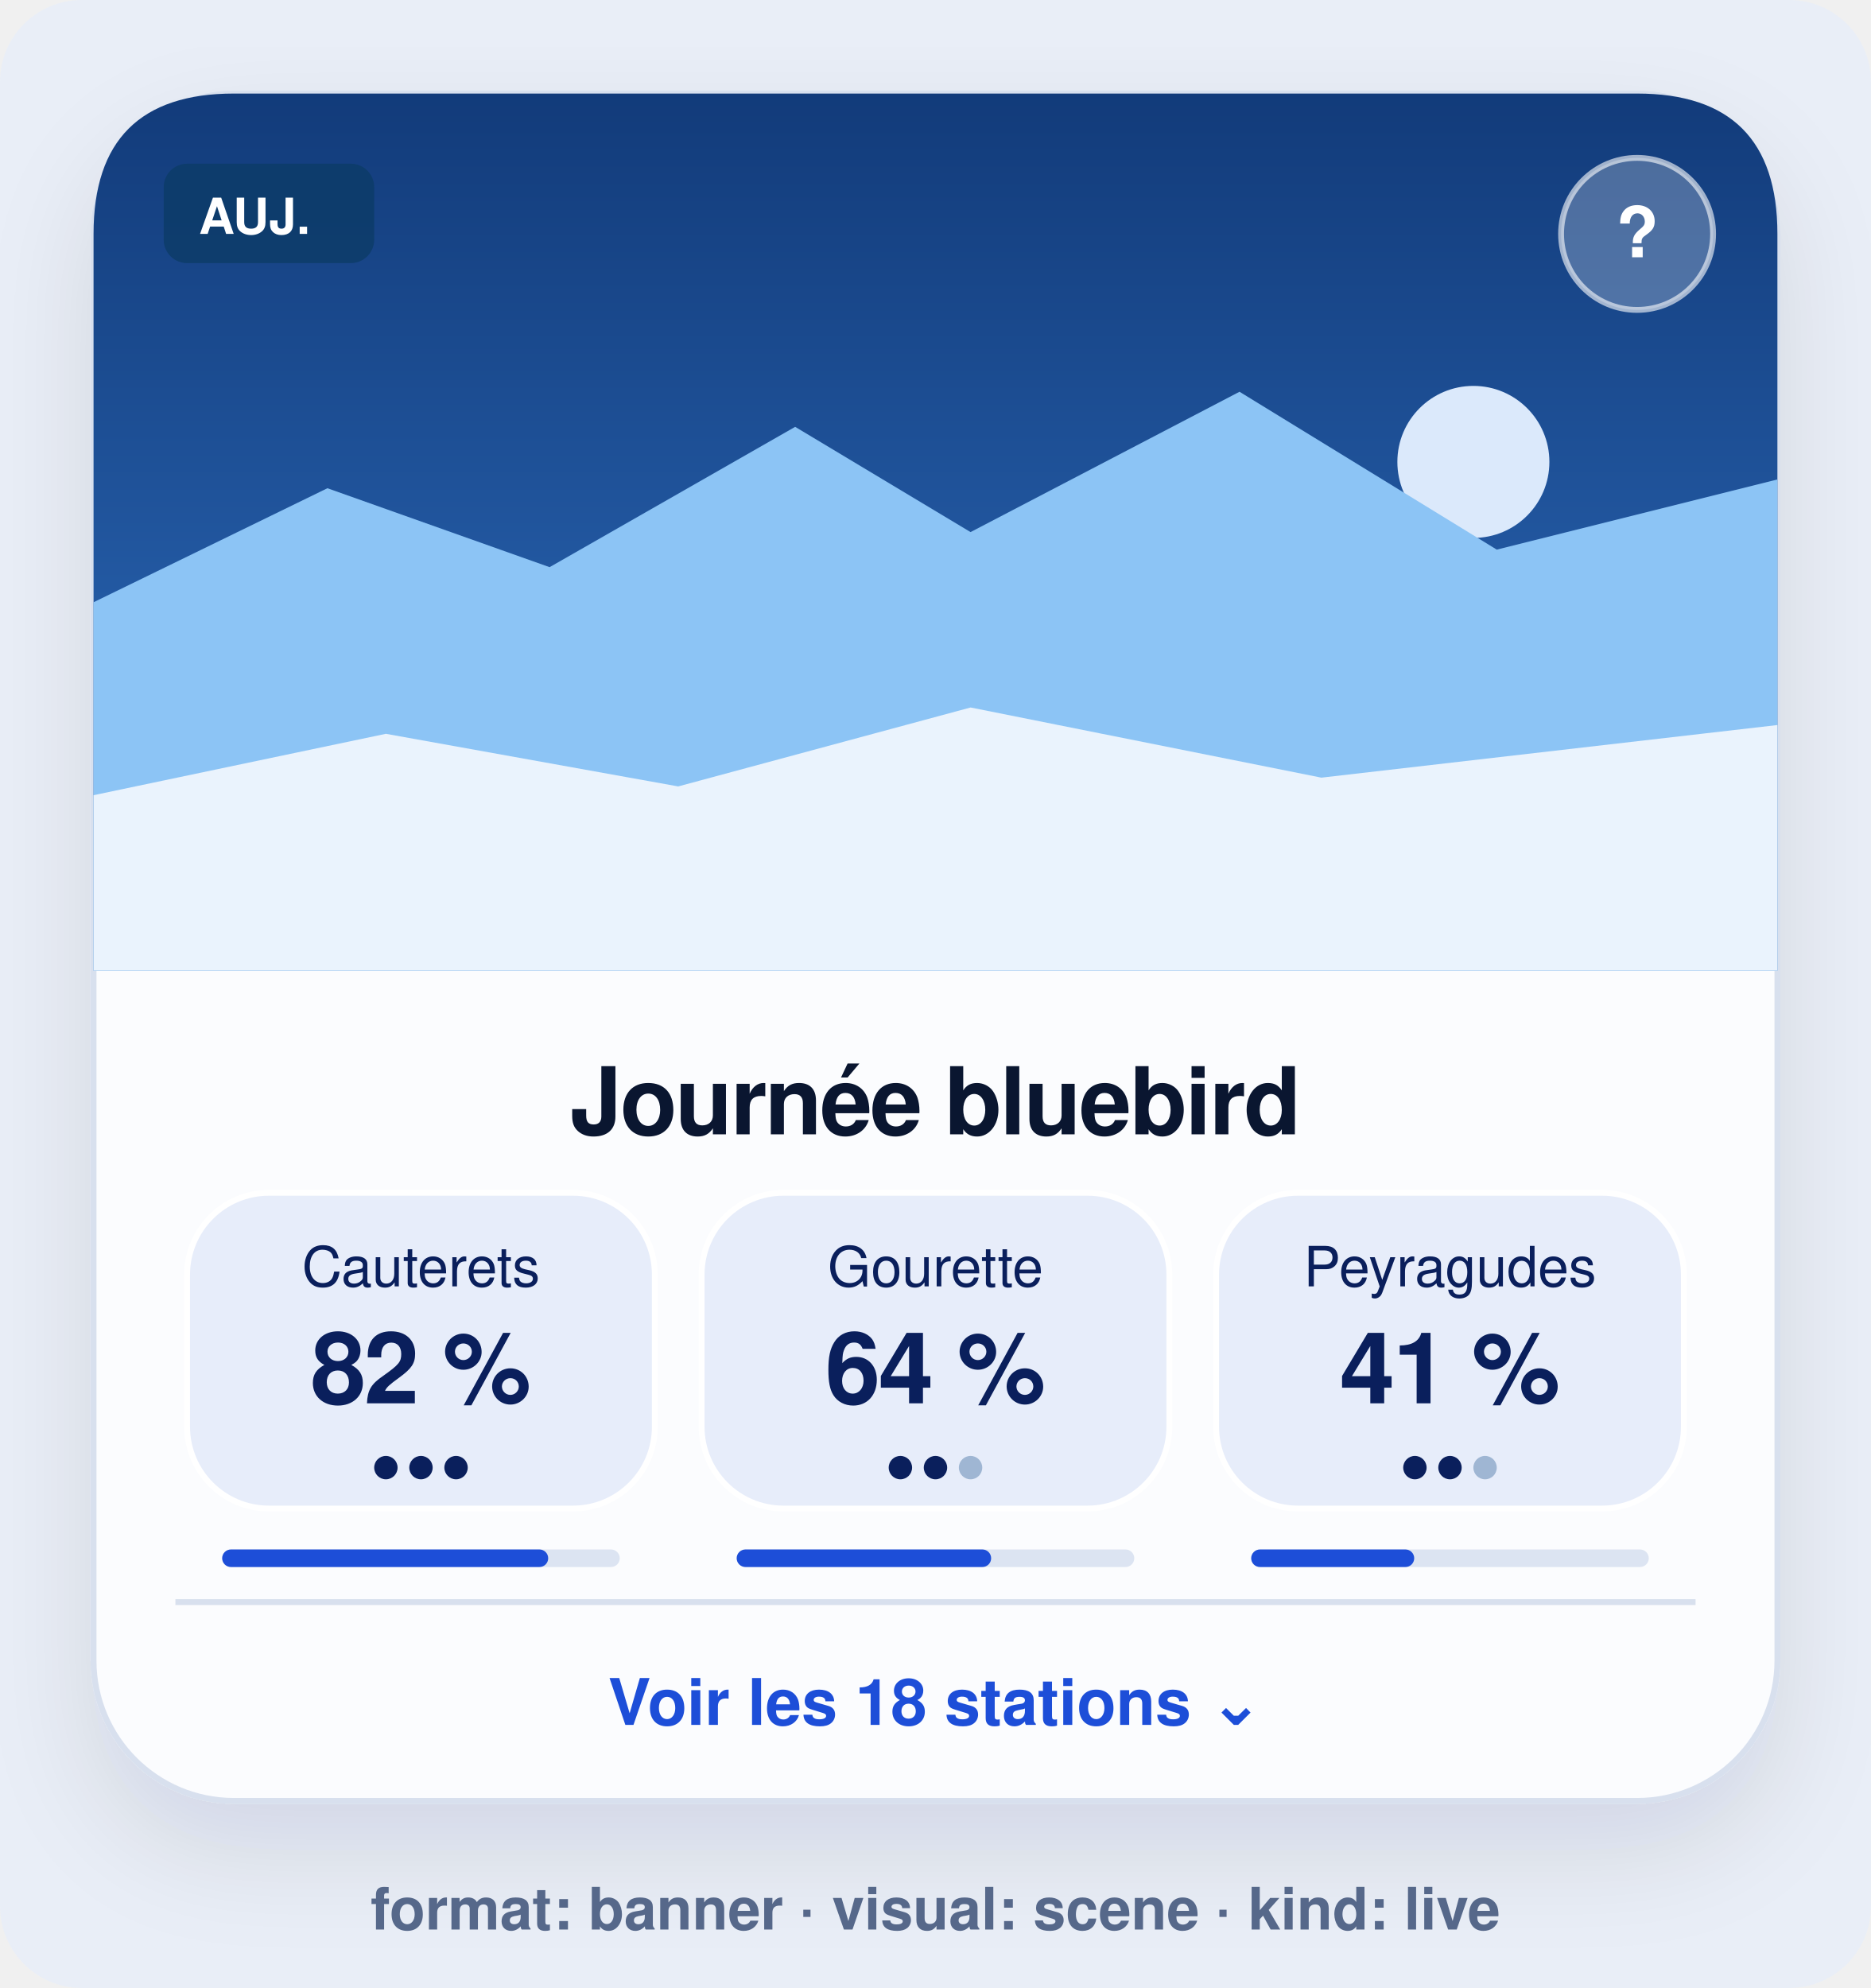
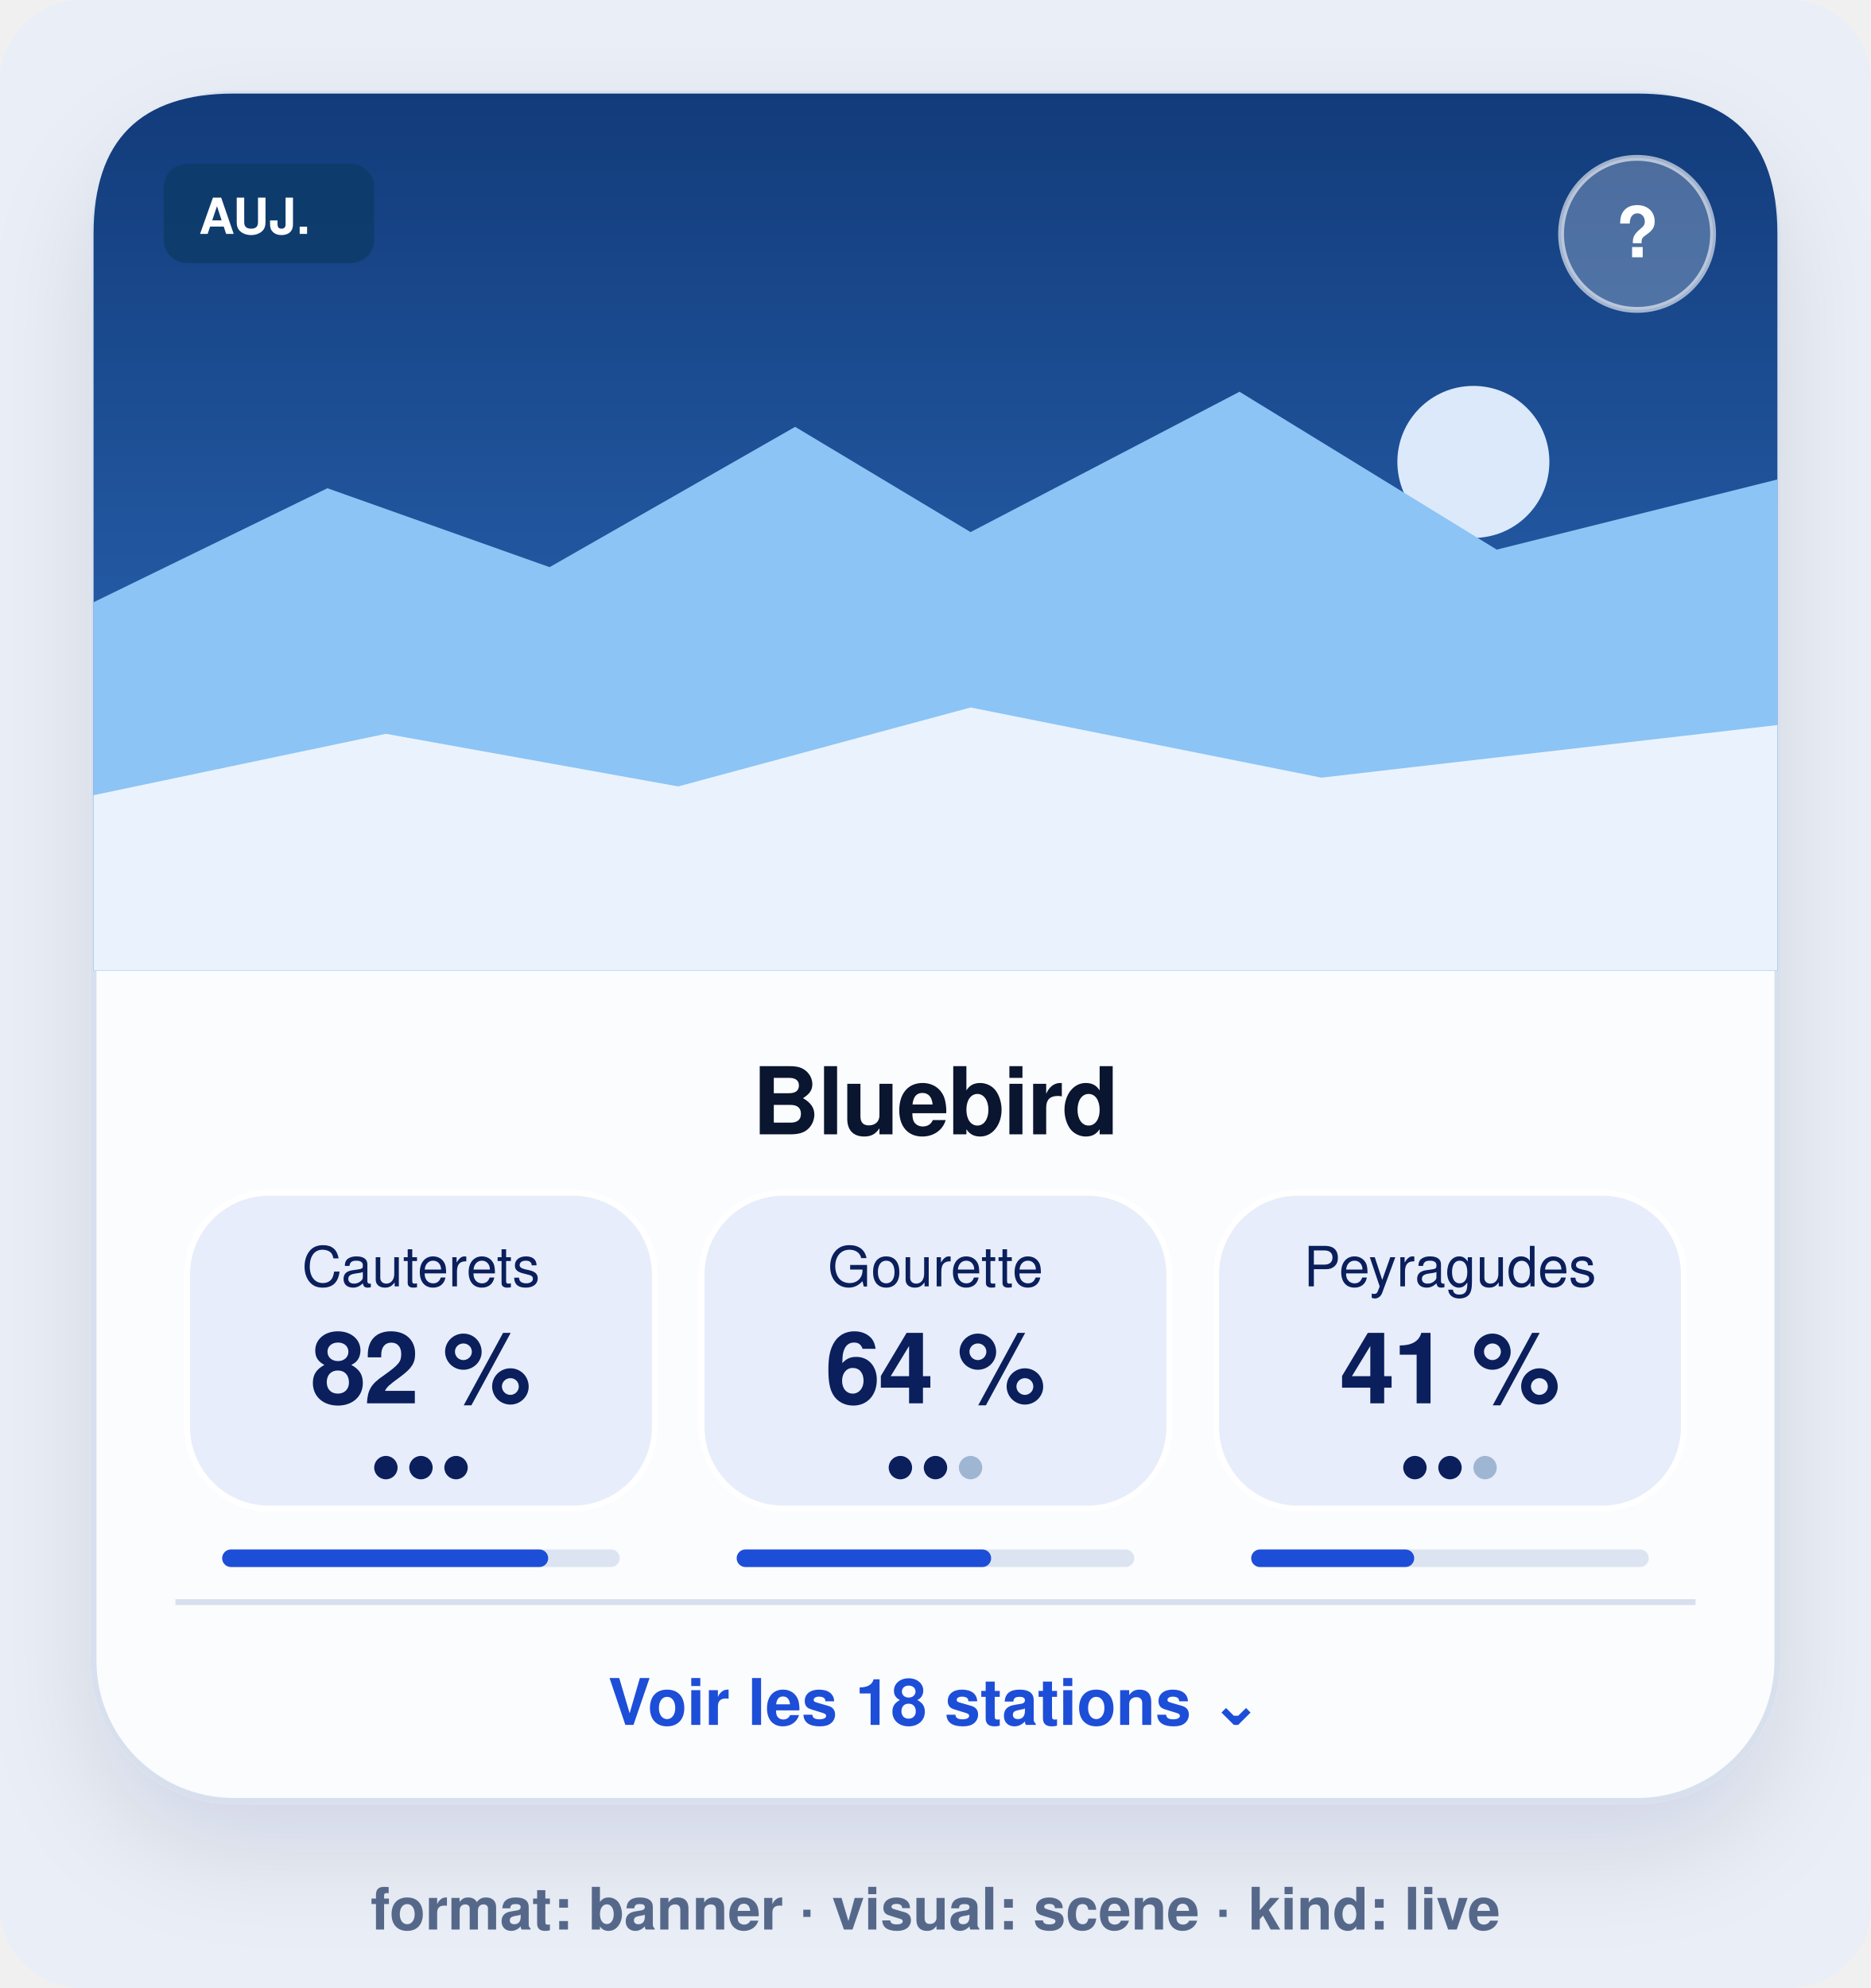
<svg xmlns="http://www.w3.org/2000/svg" width="320" height="340" viewBox="0 0 320 340" role="img" aria-label="format: banner · visual: scene · kind: live">
  <rect width="320" height="340" rx="14" fill="#e9eef7" />
  <defs>
    <filter id="sh" x="-20%" y="-20%" width="140%" height="150%">
      <feDropShadow dx="0" dy="8" stdDeviation="9" flood-color="#0f172a" flood-opacity=".10" />
    </filter>
  </defs>
  <rect x="16" y="16" width="288" height="292" rx="24" fill="#fbfcfe" stroke="#d8e0ee" filter="url(#sh)" />
  <path d="M40,17 H280" stroke="#ffffff" stroke-width="1.5" />
  <defs>
    <clipPath id="c1">
      <path d="M16,166 V40 Q16,16 40,16 H280 Q304,16 304,40 V166 Z" />
    </clipPath>
  </defs>
  <defs>
    <linearGradient id="s2" x1="0" y1="0" x2="0" y2="1">
      <stop offset="0" stop-color="#123b7a" />
      <stop offset="1" stop-color="#2f6fc0" />
    </linearGradient>
  </defs>
  <g clip-path="url(#c1)">
    <rect x="16" y="16" width="288" height="150" fill="url(#s2)" />
    <circle cx="252" cy="79" r="13" fill="#dbe9fb" />
    <path d="M16,103 L56,83.5 L94,97 L136,73 L166,91 L212,67 L256,94 L304,82 V166 H16 Z" fill="#8cc4f5" />
    <path d="M16,136 L66,125.5 L116,134.5 L166,121 L226,133 L304,124 V166 H16 Z" fill="#eaf3fd" />
  </g>
  <circle cx="280" cy="40" r="13" fill="rgba(255,255,255,.24)" stroke="rgba(255,255,255,.6)" />
  <text x="280" y="44" font-family="Sora, 'Segoe UI', Helvetica, Arial, sans-serif" font-size="12" font-weight="700" fill="#fff" text-anchor="middle">?</text>
  <g>
    <rect x="28" y="28" width="36" height="17" rx="4" fill="#0b3b66" opacity="0.8" />
    <text x="34" y="40" font-family="Sora, 'Segoe UI', Helvetica, Arial, sans-serif" font-size="8.5" font-weight="800" fill="#fff" text-anchor="start">AUJ.</text>
  </g>
-   <text x="160" y="194" font-family="Sora, 'Segoe UI', Helvetica, Arial, sans-serif" font-size="16" font-weight="700" letter-spacing="-0.32" fill="#0a1630" text-anchor="middle">Journée bluebird</text>
+   <text x="160" y="194" font-family="Sora, 'Segoe UI', Helvetica, Arial, sans-serif" font-size="16" font-weight="700" letter-spacing="-0.32" fill="#0a1630" text-anchor="middle">Bluebird</text>
  <rect x="32" y="204" width="80" height="54" rx="14" fill="#e7edfa" stroke="#ffffff" />
  <text x="72" y="220" font-family="Sora, 'Segoe UI', Helvetica, Arial, sans-serif" font-size="9.5" font-weight="500" fill="#0a1f5c" text-anchor="middle">Cauterets</text>
  <text x="72" y="240" font-family="Sora, 'Segoe UI', Helvetica, Arial, sans-serif" font-size="17" font-weight="700" letter-spacing="-0.34" fill="#0a1f5c" text-anchor="middle">82 %</text>
  <circle cx="66" cy="251" r="2" fill="#0a1f5c" />
  <circle cx="72" cy="251" r="2" fill="#0a1f5c" />
  <circle cx="78" cy="251" r="2" fill="#0a1f5c" />
  <rect x="38" y="265" width="68" height="3" rx="1.5" fill="#dce4f2" />
  <rect x="38" y="265" width="55.76" height="3" rx="1.5" fill="#1d4ed8" />
  <rect x="120" y="204" width="80" height="54" rx="14" fill="#e7edfa" stroke="#ffffff" />
  <text x="160" y="220" font-family="Sora, 'Segoe UI', Helvetica, Arial, sans-serif" font-size="9.5" font-weight="500" fill="#0a1f5c" text-anchor="middle">Gourette</text>
  <text x="160" y="240" font-family="Sora, 'Segoe UI', Helvetica, Arial, sans-serif" font-size="17" font-weight="700" letter-spacing="-0.34" fill="#0a1f5c" text-anchor="middle">64 %</text>
  <circle cx="154" cy="251" r="2" fill="#0a1f5c" />
  <circle cx="160" cy="251" r="2" fill="#0a1f5c" />
  <circle cx="166" cy="251" r="2" fill="#9fb6d3" />
  <rect x="126" y="265" width="68" height="3" rx="1.5" fill="#dce4f2" />
  <rect x="126" y="265" width="43.52" height="3" rx="1.5" fill="#1d4ed8" />
  <rect x="208" y="204" width="80" height="54" rx="14" fill="#e7edfa" stroke="#ffffff" />
  <text x="248" y="220" font-family="Sora, 'Segoe UI', Helvetica, Arial, sans-serif" font-size="9.5" font-weight="500" fill="#0a1f5c" text-anchor="middle">Peyragudes</text>
  <text x="248" y="240" font-family="Sora, 'Segoe UI', Helvetica, Arial, sans-serif" font-size="17" font-weight="700" letter-spacing="-0.34" fill="#0a1f5c" text-anchor="middle">41 %</text>
  <circle cx="242" cy="251" r="2" fill="#0a1f5c" />
  <circle cx="248" cy="251" r="2" fill="#0a1f5c" />
  <circle cx="254" cy="251" r="2" fill="#9fb6d3" />
  <rect x="214" y="265" width="68" height="3" rx="1.5" fill="#dce4f2" />
  <rect x="214" y="265" width="27.88" height="3" rx="1.5" fill="#1d4ed8" />
  <line x1="30" y1="274" x2="290" y2="274" stroke="#d8e0ee" />
  <text x="160" y="295" font-family="Sora, 'Segoe UI', Helvetica, Arial, sans-serif" font-size="11" font-weight="700" fill="#1d4ed8" text-anchor="middle">Voir les 18 stations  ⌄</text>
  <text x="160" y="330" font-family="Sora, 'Segoe UI', Helvetica, Arial, sans-serif" font-size="10" font-weight="600" fill="#56688a" text-anchor="middle">format: banner · visual: scene · kind: live</text>
</svg>
